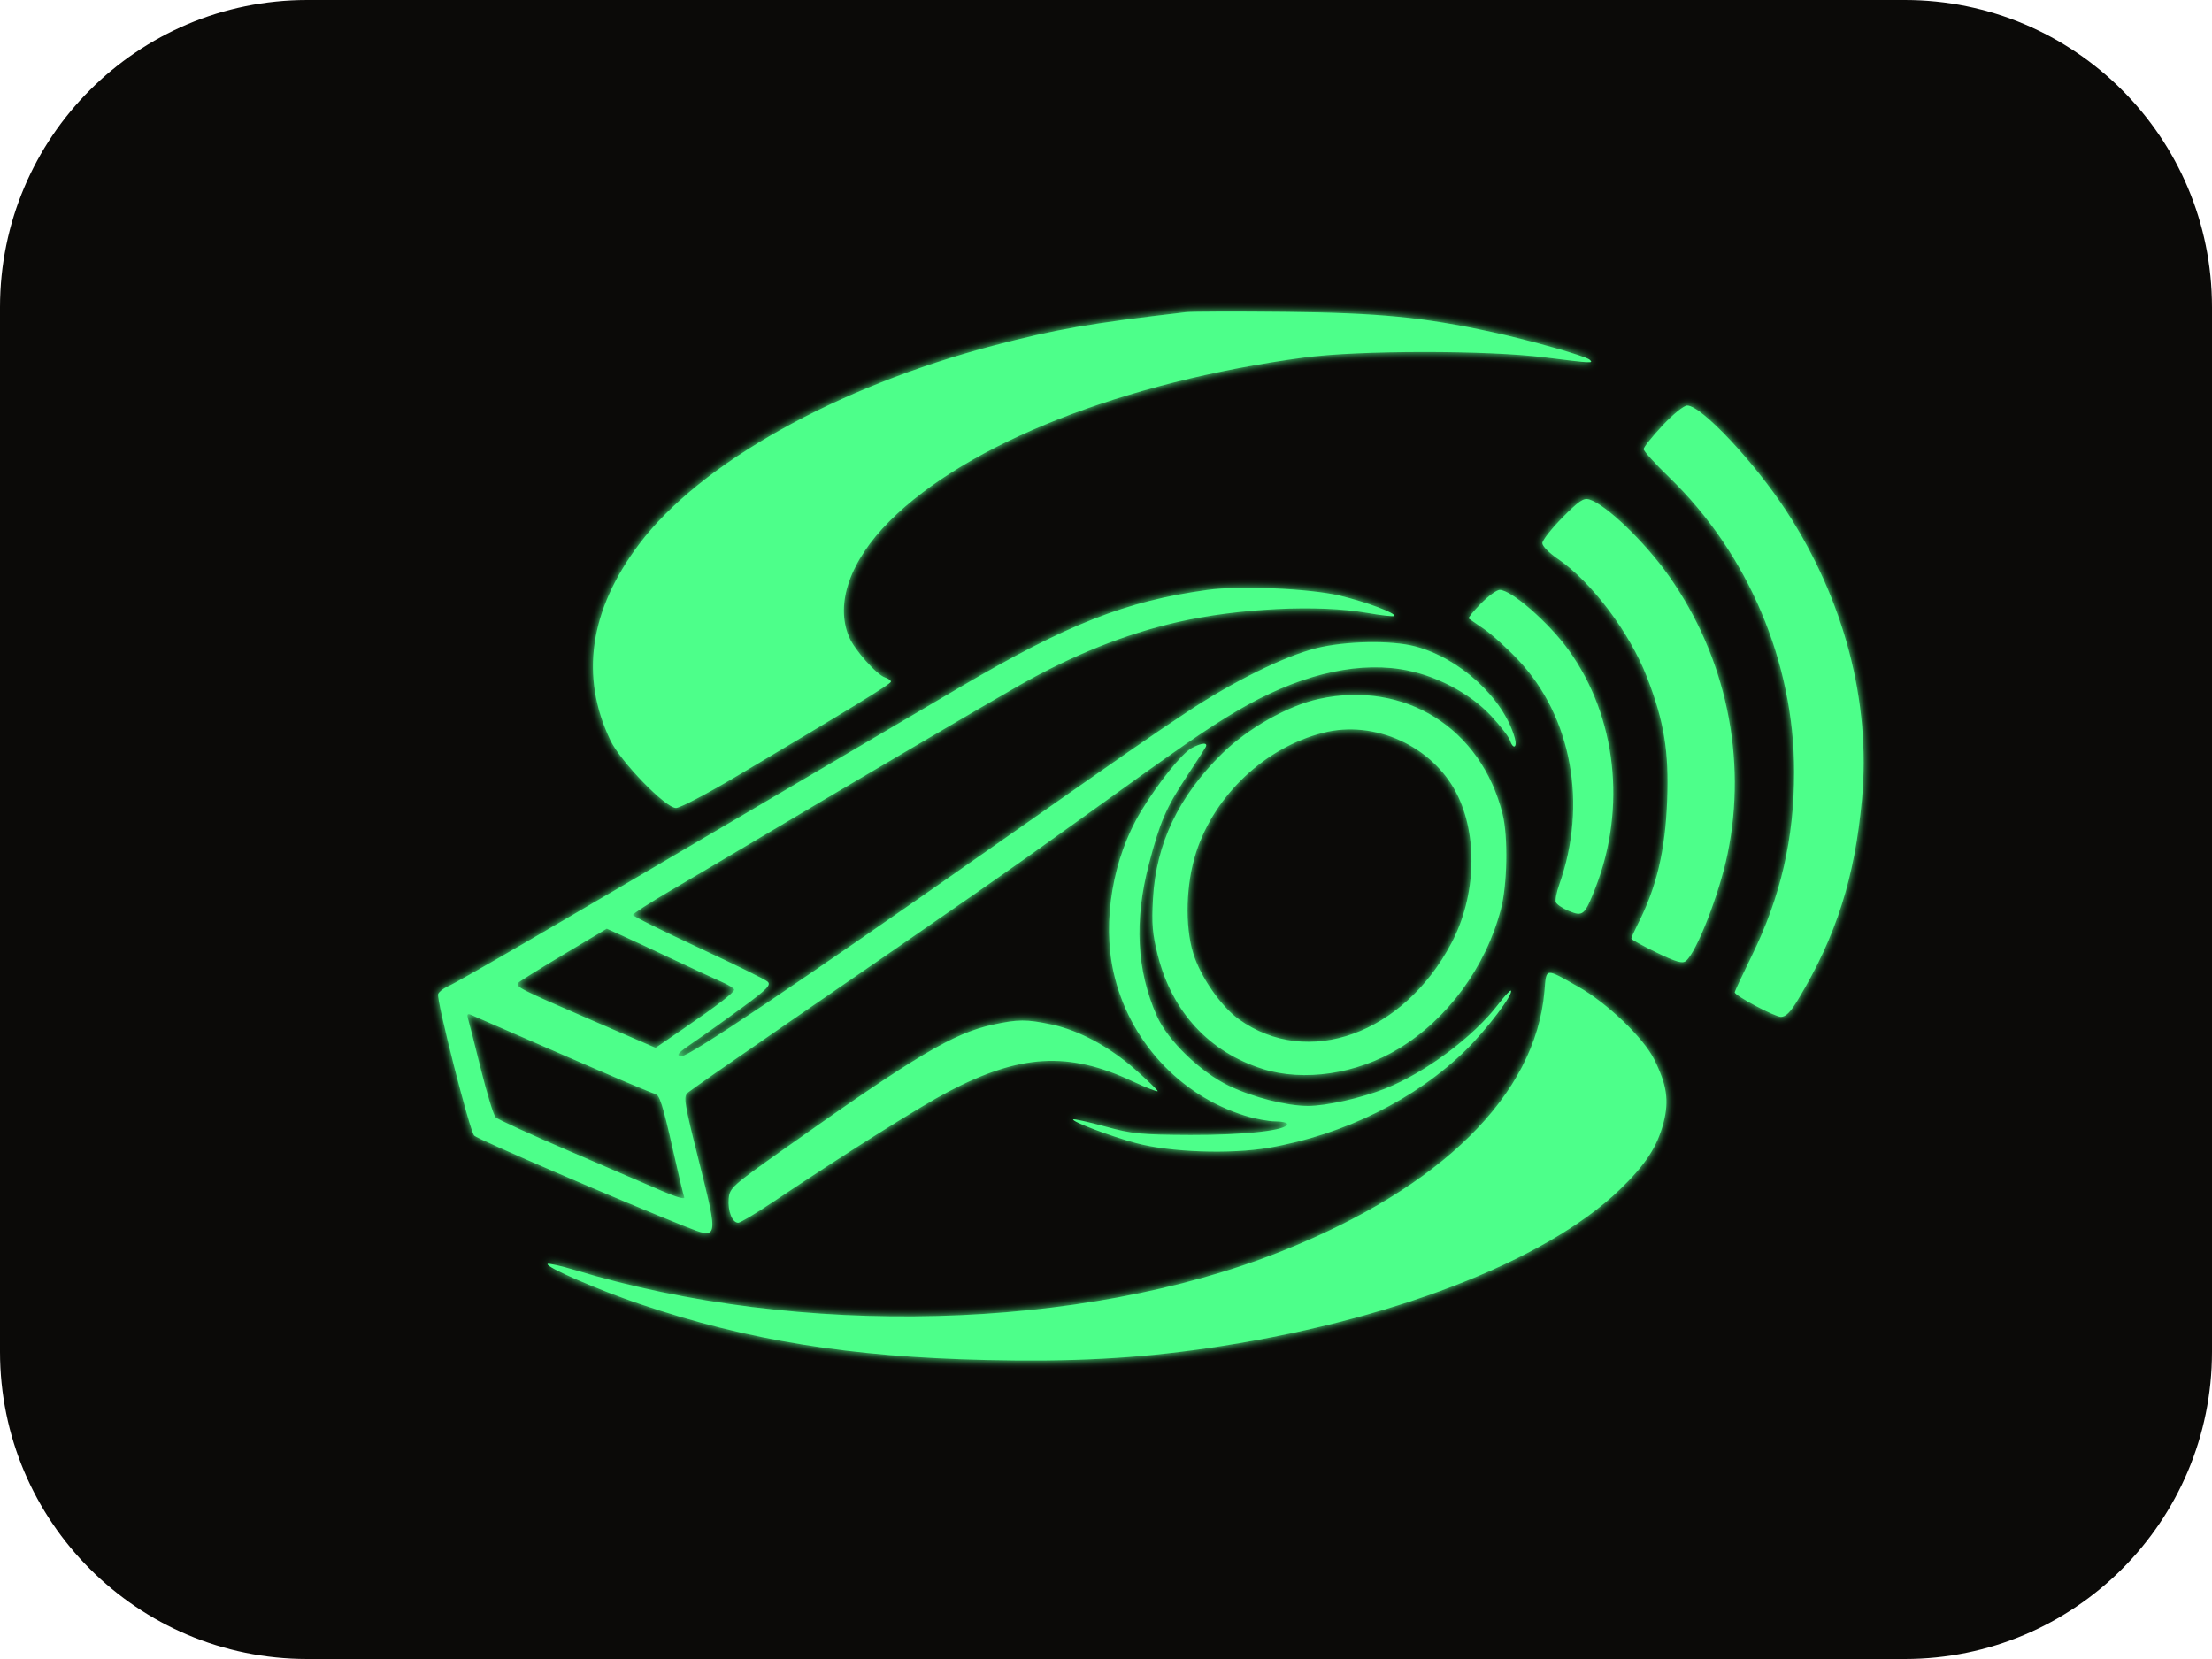
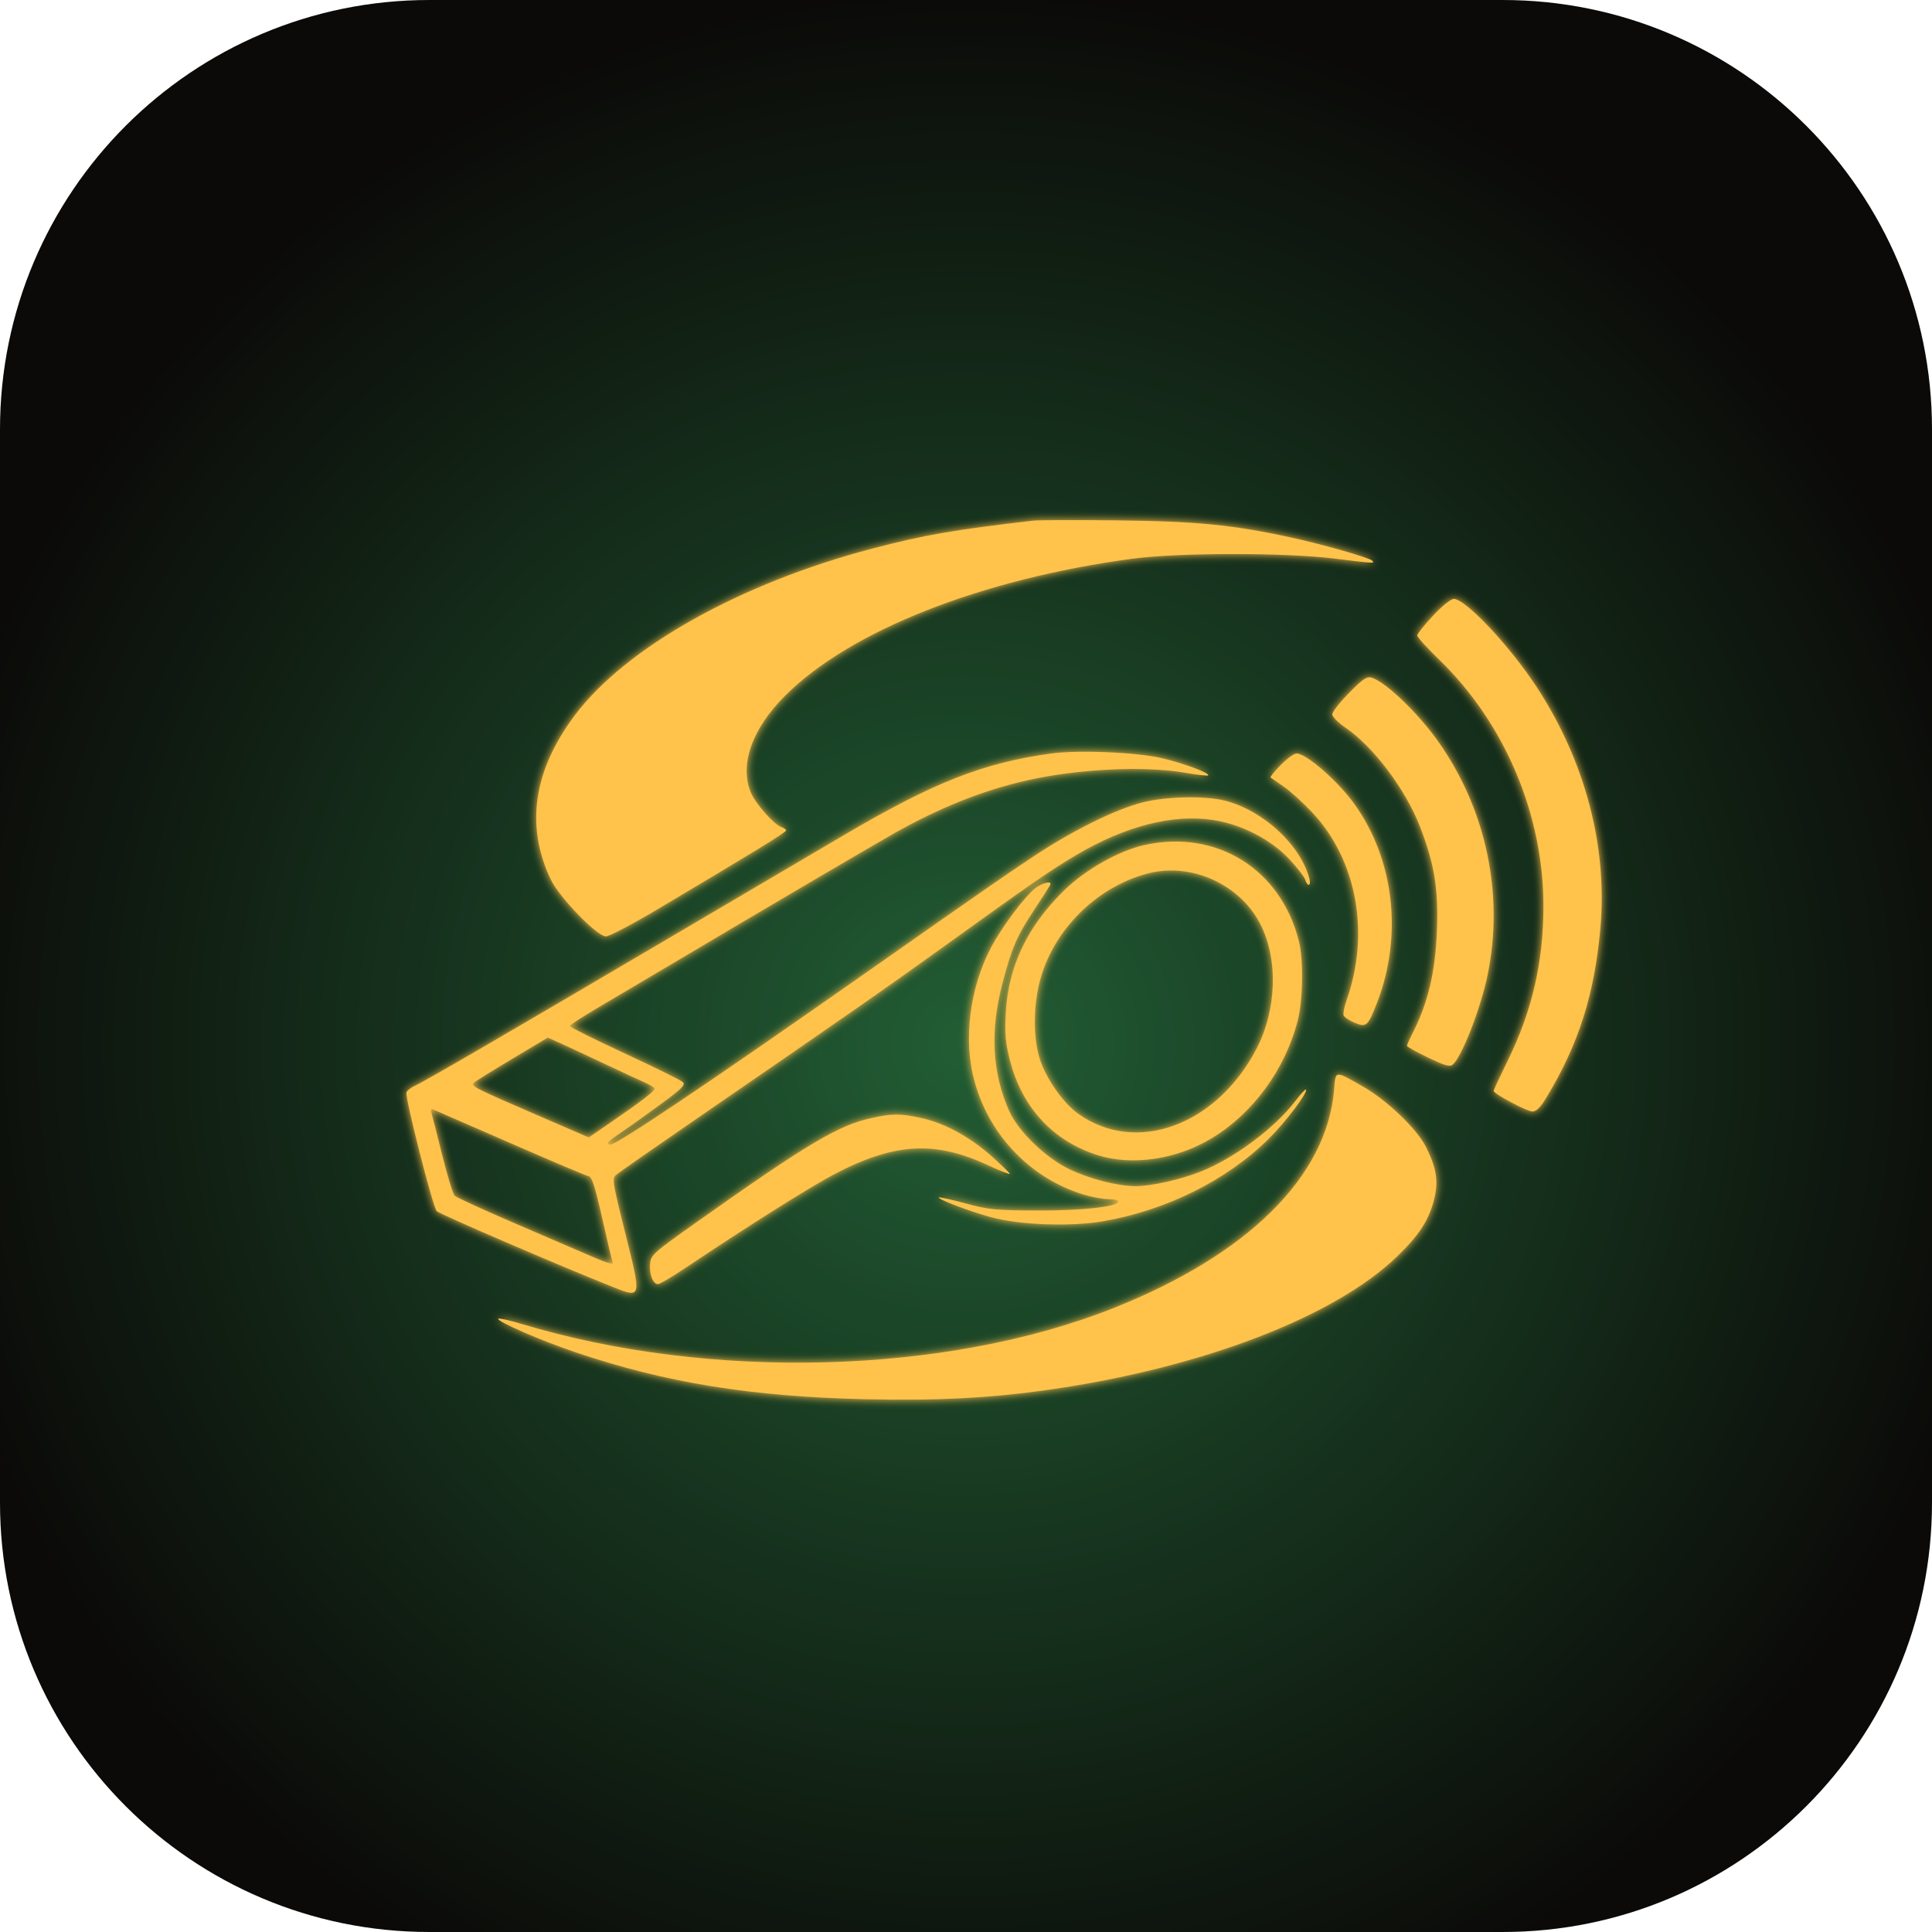
- <svg xmlns="http://www.w3.org/2000/svg" viewBox="0 0 72 54">
+ <svg xmlns="http://www.w3.org/2000/svg" viewBox="0 0 72 72">
  <defs>
-     <filter id="glow" x="-30%" y="-40%" width="160%" height="180%">
-       <feGaussianBlur stdDeviation="1.45" result="blur" />
+     <linearGradient id="mark" x1="8" y1="14" x2="64" y2="58" gradientUnits="userSpaceOnUse">
+       <stop offset="0" stop-color="#40f0ff" />
+       <stop offset="0.52" stop-color="#4dff8a" />
+       <stop offset="1" stop-color="#ffc24b" />
+     </linearGradient>
+     <radialGradient id="halo" cx="50%" cy="54%" r="54%">
+       <stop offset="0" stop-color="#4dff8a" stop-opacity="0.34" />
+       <stop offset="1" stop-color="#4dff8a" stop-opacity="0" />
+     </radialGradient>
+     <filter id="glow" x="-35%" y="-45%" width="170%" height="190%">
+       <feGaussianBlur stdDeviation="1.7" result="blur" />
      <feMerge>
        <feMergeNode in="blur" />
        <feMergeNode in="SourceGraphic" />
      </feMerge>
    </filter>
  </defs>
-   <rect width="72" height="54" rx="10" fill="#0b0a08" />
-   <path transform="translate(3.9 1.2) scale(0.1)" d="M 347 89.612 C 315.774 93.240, 304.768 95.150, 284.500 100.462 C 233.338 113.868, 188.907 138.742, 169.050 165.094 C 152.866 186.571, 149.707 208.161, 159.698 229 C 163.018 235.924, 177.644 251, 181.041 251 C 182.306 251, 191.026 246.439, 200.420 240.864 C 237.544 218.834, 251 210.591, 251 209.879 C 251 209.469, 250.142 208.862, 249.092 208.529 C 246.342 207.656, 239.105 199.495, 237.344 195.280 C 232.802 184.410, 237.699 170.462, 250.580 157.581 C 275.834 132.327, 326.737 112.254, 385.500 104.377 C 403.238 101.999, 445.039 101.974, 463.845 104.329 C 479.456 106.284, 479.713 106.297, 478.450 105.097 C 477.204 103.913, 459.005 98.760, 446.502 96.051 C 424.302 91.241, 409.951 89.841, 379.500 89.516 C 363.550 89.345, 348.925 89.388, 347 89.612 M 502.115 126.537 C 498.752 130.132, 496 133.576, 496 134.191 C 496 134.806, 499.767 138.952, 504.371 143.405 C 530.020 168.209, 545.013 203.621, 544.994 239.349 C 544.983 260.928, 540.607 279.928, 531.257 299 C 528.157 305.325, 525.635 310.725, 525.653 311 C 525.727 312.101, 538.645 318.962, 540.678 318.980 C 542.270 318.995, 543.786 317.454, 546.317 313.250 C 558.671 292.732, 564.737 273.684, 567.075 248.065 C 569.962 216.425, 561.274 183.271, 542.556 154.500 C 532.149 138.503, 514.786 120, 510.181 120 C 509.068 120, 505.602 122.808, 502.115 126.537 M 469.528 156.509 C 465.938 160.153, 463.012 163.891, 463.026 164.817 C 463.040 165.743, 465.299 168.025, 468.046 169.888 C 478.987 177.310, 491.454 193.853, 497.099 208.441 C 502.662 222.815, 504.266 232.612, 503.659 248.500 C 503.030 264.978, 500.227 276.793, 494.098 288.807 C 492.944 291.070, 492 293.179, 492 293.496 C 492 293.813, 495.675 295.849, 500.166 298.021 C 506.613 301.139, 508.629 301.723, 509.744 300.798 C 513.272 297.870, 520.631 278.967, 523.322 265.922 C 529.751 234.750, 522.783 201.760, 504.215 175.462 C 496.357 164.333, 483.736 152.215, 478.278 150.558 C 476.455 150.004, 474.887 151.070, 469.528 156.509 M 354 180.009 C 327.448 183.657, 308.531 191.099, 273.500 211.677 C 264.150 217.170, 232.425 235.840, 203 253.167 C 140.804 289.790, 110.593 307.342, 106.805 309.053 C 105.323 309.723, 103.889 310.846, 103.620 311.548 C 102.967 313.249, 113.898 356.178, 115.359 357.651 C 116.526 358.829, 163.629 379.106, 183.923 387.168 C 194.945 391.546, 194.928 391.624, 188.504 366.017 C 183.696 346.851, 183.390 344.961, 184.876 343.660 C 185.769 342.878, 199.550 333.266, 215.500 322.300 C 274.070 282.031, 289.960 270.966, 311.500 255.454 C 346.041 230.578, 353.859 225.173, 363.653 219.396 C 382.741 208.137, 401.070 203.447, 416.747 205.809 C 427.767 207.469, 439.328 213.427, 446.442 221.110 C 449.416 224.323, 452.139 227.863, 452.492 228.976 C 453.481 232.089, 454.968 231.375, 454.064 228.222 C 450.337 215.228, 436.276 202.289, 421.650 198.395 C 413.951 196.345, 398.791 196.628, 389.410 198.998 C 378.950 201.640, 362.326 209.853, 347.368 219.770 C 335.502 227.637, 330.086 231.395, 282 265.126 C 221.116 307.835, 184.954 332.133, 182.745 331.816 C 180.872 331.547, 181.578 330.761, 187 327.074 C 190.575 324.643, 197.718 319.542, 202.874 315.737 C 210.667 309.987, 212.017 308.604, 210.874 307.539 C 210.118 306.835, 199.938 301.820, 188.250 296.394 C 176.563 290.969, 167 286.203, 167 285.803 C 167 285.403, 172.512 281.845, 179.250 277.895 C 185.988 273.945, 199.600 265.896, 209.500 260.009 C 238.462 242.786, 282.746 216.765, 292.651 211.150 C 310.340 201.123, 327.155 194.394, 344.280 190.489 C 364.051 185.980, 390.148 184.709, 405.931 187.487 C 410.569 188.303, 414.570 188.763, 414.823 188.510 C 415.677 187.656, 405.601 183.889, 397.022 181.856 C 387.271 179.544, 364.496 178.566, 354 180.009 M 443.021 184.479 C 440.603 186.943, 438.822 189.120, 439.062 189.317 C 439.303 189.514, 441.540 191.054, 444.034 192.737 C 446.528 194.421, 451.553 198.963, 455.202 202.831 C 472.605 221.279, 477.810 249.841, 468.527 275.955 C 467.656 278.406, 467.162 280.979, 467.428 281.674 C 467.695 282.368, 469.592 283.638, 471.644 284.496 C 476.248 286.419, 476.810 285.932, 480.299 277 C 490.485 250.923, 487.145 221.263, 471.583 199.607 C 465.179 190.695, 452.932 180, 449.132 180 C 448.188 180, 445.438 182.016, 443.021 184.479 M 390.300 215.506 C 380.212 217.699, 367.109 225.108, 358.739 233.352 C 344.618 247.262, 337.305 262.614, 336.296 280.466 C 335.829 288.736, 336.105 291.987, 337.869 298.959 C 342.529 317.378, 354.582 330.433, 372.001 335.931 C 385.401 340.160, 402.627 337.595, 416.246 329.342 C 432.224 319.660, 444.584 302.804, 449.538 283.942 C 451.640 275.936, 451.919 260.346, 450.092 253 C 443.125 225.002, 418.284 209.425, 390.300 215.506 M 391.721 226.505 C 372.825 231.284, 356.472 246.640, 350.366 265.338 C 347.016 275.595, 346.611 289.290, 349.391 298.319 C 351.735 305.934, 358.420 315.588, 364.249 319.774 C 386.623 335.846, 417.839 324.629, 433.481 294.897 C 441.473 279.705, 442.133 259.957, 435.107 246.220 C 427.230 230.815, 408.439 222.277, 391.721 226.505 M 348.863 231.513 C 345.681 233.242, 337.850 243.035, 332.338 252.177 C 323.238 267.274, 319.745 287.768, 323.442 304.384 C 328.364 326.505, 344.787 344.475, 366.165 351.128 C 369.472 352.158, 373.938 353, 376.089 353 C 378.240 353, 380 353.399, 380 353.887 C 380 355.934, 366.065 357.498, 348.500 357.423 C 332.178 357.354, 329.579 357.094, 320.615 354.641 C 315.178 353.154, 310.547 352.120, 310.322 352.345 C 309.658 353.009, 322.241 357.769, 330.681 360.046 C 341.797 363.046, 361.487 363.748, 374 361.592 C 398.521 357.366, 421.880 345.769, 438.194 329.723 C 444.930 323.097, 453.765 311.432, 452.787 310.454 C 452.562 310.229, 450.712 312.227, 448.678 314.896 C 440.571 325.525, 424.944 337.176, 411.845 342.356 C 404.020 345.450, 392.587 348.007, 386.685 347.983 C 379.758 347.954, 369.002 345.223, 361.176 341.506 C 351.781 337.045, 341.093 326.721, 337.532 318.667 C 330.961 303.810, 330.131 287.657, 334.988 269.186 C 338.625 255.353, 340.522 250.969, 347.356 240.589 C 350.285 236.140, 353.005 231.938, 353.400 231.250 C 354.356 229.586, 352.176 229.713, 348.863 231.513 M 144.626 298.564 C 136.996 303.120, 130.306 307.294, 129.761 307.839 C 128.496 309.104, 129.993 309.867, 154.581 320.497 L 174.394 329.063 183.447 322.856 C 194.636 315.184, 200 311.053, 200 310.108 C 200 309.710, 198.088 308.547, 195.750 307.523 C 193.412 306.500, 186.325 303.212, 180 300.218 C 173.675 297.224, 166.250 293.764, 163.500 292.528 L 158.500 290.281 144.626 298.564 M 463.712 310.700 C 460.806 344.387, 430.206 374.605, 378 395.341 C 313.050 421.139, 221.229 423.561, 148.147 401.405 C 143.553 400.012, 139.550 399.117, 139.251 399.415 C 138.333 400.333, 155.798 407.905, 169.500 412.529 C 204.432 424.318, 237.589 429.667, 282 430.678 C 309.797 431.311, 330.639 430.215, 353.500 426.917 C 412.600 418.392, 463.889 398.707, 488.231 375.207 C 496.638 367.091, 500.477 361.201, 502.494 353.328 C 504.325 346.185, 503.533 340.979, 499.353 332.675 C 495.867 325.749, 484.110 314.500, 474.922 309.299 C 463.695 302.944, 464.388 302.857, 463.712 310.700 M 113.340 319.599 C 113.654 320.644, 115.534 328.025, 117.517 336 C 119.501 343.975, 121.658 351.032, 122.312 351.682 C 122.965 352.332, 133.625 357.216, 146 362.537 C 158.375 367.857, 172.037 373.742, 176.361 375.615 C 181.095 377.665, 184.021 378.496, 183.717 377.704 C 183.439 376.982, 181.805 370.115, 180.084 362.445 C 176.742 347.551, 175.592 344, 174.109 344 C 173.595 344, 160.198 338.328, 144.337 331.396 C 128.477 324.464, 114.886 318.546, 114.135 318.245 C 113.170 317.858, 112.937 318.256, 113.340 319.599 M 284.168 321.533 C 271.321 324.322, 259.360 331.437, 216.500 361.787 C 199.170 374.059, 198.489 374.671, 198.192 378.224 C 197.857 382.244, 199.355 386, 201.293 386 C 201.965 386, 207.012 382.988, 212.508 379.306 C 236.196 363.437, 260.215 348.317, 269.500 343.431 C 292.933 331.100, 308.767 330.171, 329.551 339.911 C 334.279 342.126, 338.001 343.571, 337.823 343.122 C 337.645 342.672, 334.383 339.550, 330.574 336.184 C 322.087 328.684, 312.215 323.365, 303.257 321.467 C 295.102 319.739, 292.393 319.748, 284.168 321.533" fill="#4dff8a" fill-rule="evenodd" filter="url(#glow)" />
+   <rect width="72" height="72" rx="16" fill="#0b0a08" />
+   <rect width="72" height="72" rx="16" fill="url(#halo)" />
+   <path transform="translate(5.2 10.8) scale(0.096)" d="M 347 89.612 C 315.774 93.240, 304.768 95.150, 284.500 100.462 C 233.338 113.868, 188.907 138.742, 169.050 165.094 C 152.866 186.571, 149.707 208.161, 159.698 229 C 163.018 235.924, 177.644 251, 181.041 251 C 182.306 251, 191.026 246.439, 200.420 240.864 C 237.544 218.834, 251 210.591, 251 209.879 C 251 209.469, 250.142 208.862, 249.092 208.529 C 246.342 207.656, 239.105 199.495, 237.344 195.280 C 232.802 184.410, 237.699 170.462, 250.580 157.581 C 275.834 132.327, 326.737 112.254, 385.500 104.377 C 403.238 101.999, 445.039 101.974, 463.845 104.329 C 479.456 106.284, 479.713 106.297, 478.450 105.097 C 477.204 103.913, 459.005 98.760, 446.502 96.051 C 424.302 91.241, 409.951 89.841, 379.500 89.516 C 363.550 89.345, 348.925 89.388, 347 89.612 M 502.115 126.537 C 498.752 130.132, 496 133.576, 496 134.191 C 496 134.806, 499.767 138.952, 504.371 143.405 C 530.020 168.209, 545.013 203.621, 544.994 239.349 C 544.983 260.928, 540.607 279.928, 531.257 299 C 528.157 305.325, 525.635 310.725, 525.653 311 C 525.727 312.101, 538.645 318.962, 540.678 318.980 C 542.270 318.995, 543.786 317.454, 546.317 313.250 C 558.671 292.732, 564.737 273.684, 567.075 248.065 C 569.962 216.425, 561.274 183.271, 542.556 154.500 C 532.149 138.503, 514.786 120, 510.181 120 C 509.068 120, 505.602 122.808, 502.115 126.537 M 469.528 156.509 C 465.938 160.153, 463.012 163.891, 463.026 164.817 C 463.040 165.743, 465.299 168.025, 468.046 169.888 C 478.987 177.310, 491.454 193.853, 497.099 208.441 C 502.662 222.815, 504.266 232.612, 503.659 248.500 C 503.030 264.978, 500.227 276.793, 494.098 288.807 C 492.944 291.070, 492 293.179, 492 293.496 C 492 293.813, 495.675 295.849, 500.166 298.021 C 506.613 301.139, 508.629 301.723, 509.744 300.798 C 513.272 297.870, 520.631 278.967, 523.322 265.922 C 529.751 234.750, 522.783 201.760, 504.215 175.462 C 496.357 164.333, 483.736 152.215, 478.278 150.558 C 476.455 150.004, 474.887 151.070, 469.528 156.509 M 354 180.009 C 327.448 183.657, 308.531 191.099, 273.500 211.677 C 264.150 217.170, 232.425 235.840, 203 253.167 C 140.804 289.790, 110.593 307.342, 106.805 309.053 C 105.323 309.723, 103.889 310.846, 103.620 311.548 C 102.967 313.249, 113.898 356.178, 115.359 357.651 C 116.526 358.829, 163.629 379.106, 183.923 387.168 C 194.945 391.546, 194.928 391.624, 188.504 366.017 C 183.696 346.851, 183.390 344.961, 184.876 343.660 C 185.769 342.878, 199.550 333.266, 215.500 322.300 C 274.070 282.031, 289.960 270.966, 311.500 255.454 C 346.041 230.578, 353.859 225.173, 363.653 219.396 C 382.741 208.137, 401.070 203.447, 416.747 205.809 C 427.767 207.469, 439.328 213.427, 446.442 221.110 C 449.416 224.323, 452.139 227.863, 452.492 228.976 C 453.481 232.089, 454.968 231.375, 454.064 228.222 C 450.337 215.228, 436.276 202.289, 421.650 198.395 C 413.951 196.345, 398.791 196.628, 389.410 198.998 C 378.950 201.640, 362.326 209.853, 347.368 219.770 C 335.502 227.637, 330.086 231.395, 282 265.126 C 221.116 307.835, 184.954 332.133, 182.745 331.816 C 180.872 331.547, 181.578 330.761, 187 327.074 C 190.575 324.643, 197.718 319.542, 202.874 315.737 C 210.667 309.987, 212.017 308.604, 210.874 307.539 C 210.118 306.835, 199.938 301.820, 188.250 296.394 C 176.563 290.969, 167 286.203, 167 285.803 C 167 285.403, 172.512 281.845, 179.250 277.895 C 185.988 273.945, 199.600 265.896, 209.500 260.009 C 238.462 242.786, 282.746 216.765, 292.651 211.150 C 310.340 201.123, 327.155 194.394, 344.280 190.489 C 364.051 185.980, 390.148 184.709, 405.931 187.487 C 410.569 188.303, 414.570 188.763, 414.823 188.510 C 415.677 187.656, 405.601 183.889, 397.022 181.856 C 387.271 179.544, 364.496 178.566, 354 180.009 M 443.021 184.479 C 440.603 186.943, 438.822 189.120, 439.062 189.317 C 439.303 189.514, 441.540 191.054, 444.034 192.737 C 446.528 194.421, 451.553 198.963, 455.202 202.831 C 472.605 221.279, 477.810 249.841, 468.527 275.955 C 467.656 278.406, 467.162 280.979, 467.428 281.674 C 467.695 282.368, 469.592 283.638, 471.644 284.496 C 476.248 286.419, 476.810 285.932, 480.299 277 C 490.485 250.923, 487.145 221.263, 471.583 199.607 C 465.179 190.695, 452.932 180, 449.132 180 C 448.188 180, 445.438 182.016, 443.021 184.479 M 390.300 215.506 C 380.212 217.699, 367.109 225.108, 358.739 233.352 C 344.618 247.262, 337.305 262.614, 336.296 280.466 C 335.829 288.736, 336.105 291.987, 337.869 298.959 C 342.529 317.378, 354.582 330.433, 372.001 335.931 C 385.401 340.160, 402.627 337.595, 416.246 329.342 C 432.224 319.660, 444.584 302.804, 449.538 283.942 C 451.640 275.936, 451.919 260.346, 450.092 253 C 443.125 225.002, 418.284 209.425, 390.300 215.506 M 391.721 226.505 C 372.825 231.284, 356.472 246.640, 350.366 265.338 C 347.016 275.595, 346.611 289.290, 349.391 298.319 C 351.735 305.934, 358.420 315.588, 364.249 319.774 C 386.623 335.846, 417.839 324.629, 433.481 294.897 C 441.473 279.705, 442.133 259.957, 435.107 246.220 C 427.230 230.815, 408.439 222.277, 391.721 226.505 M 348.863 231.513 C 345.681 233.242, 337.850 243.035, 332.338 252.177 C 323.238 267.274, 319.745 287.768, 323.442 304.384 C 328.364 326.505, 344.787 344.475, 366.165 351.128 C 369.472 352.158, 373.938 353, 376.089 353 C 378.240 353, 380 353.399, 380 353.887 C 380 355.934, 366.065 357.498, 348.500 357.423 C 332.178 357.354, 329.579 357.094, 320.615 354.641 C 315.178 353.154, 310.547 352.120, 310.322 352.345 C 309.658 353.009, 322.241 357.769, 330.681 360.046 C 341.797 363.046, 361.487 363.748, 374 361.592 C 398.521 357.366, 421.880 345.769, 438.194 329.723 C 444.930 323.097, 453.765 311.432, 452.787 310.454 C 452.562 310.229, 450.712 312.227, 448.678 314.896 C 440.571 325.525, 424.944 337.176, 411.845 342.356 C 404.020 345.450, 392.587 348.007, 386.685 347.983 C 379.758 347.954, 369.002 345.223, 361.176 341.506 C 351.781 337.045, 341.093 326.721, 337.532 318.667 C 330.961 303.810, 330.131 287.657, 334.988 269.186 C 338.625 255.353, 340.522 250.969, 347.356 240.589 C 350.285 236.140, 353.005 231.938, 353.400 231.250 C 354.356 229.586, 352.176 229.713, 348.863 231.513 M 144.626 298.564 C 136.996 303.120, 130.306 307.294, 129.761 307.839 C 128.496 309.104, 129.993 309.867, 154.581 320.497 L 174.394 329.063 183.447 322.856 C 194.636 315.184, 200 311.053, 200 310.108 C 200 309.710, 198.088 308.547, 195.750 307.523 C 193.412 306.500, 186.325 303.212, 180 300.218 C 173.675 297.224, 166.250 293.764, 163.500 292.528 L 158.500 290.281 144.626 298.564 M 463.712 310.700 C 460.806 344.387, 430.206 374.605, 378 395.341 C 313.050 421.139, 221.229 423.561, 148.147 401.405 C 143.553 400.012, 139.550 399.117, 139.251 399.415 C 138.333 400.333, 155.798 407.905, 169.500 412.529 C 204.432 424.318, 237.589 429.667, 282 430.678 C 309.797 431.311, 330.639 430.215, 353.500 426.917 C 412.600 418.392, 463.889 398.707, 488.231 375.207 C 496.638 367.091, 500.477 361.201, 502.494 353.328 C 504.325 346.185, 503.533 340.979, 499.353 332.675 C 495.867 325.749, 484.110 314.500, 474.922 309.299 C 463.695 302.944, 464.388 302.857, 463.712 310.700 M 113.340 319.599 C 113.654 320.644, 115.534 328.025, 117.517 336 C 119.501 343.975, 121.658 351.032, 122.312 351.682 C 122.965 352.332, 133.625 357.216, 146 362.537 C 158.375 367.857, 172.037 373.742, 176.361 375.615 C 181.095 377.665, 184.021 378.496, 183.717 377.704 C 183.439 376.982, 181.805 370.115, 180.084 362.445 C 176.742 347.551, 175.592 344, 174.109 344 C 173.595 344, 160.198 338.328, 144.337 331.396 C 128.477 324.464, 114.886 318.546, 114.135 318.245 C 113.170 317.858, 112.937 318.256, 113.340 319.599 M 284.168 321.533 C 271.321 324.322, 259.360 331.437, 216.500 361.787 C 199.170 374.059, 198.489 374.671, 198.192 378.224 C 197.857 382.244, 199.355 386, 201.293 386 C 201.965 386, 207.012 382.988, 212.508 379.306 C 236.196 363.437, 260.215 348.317, 269.500 343.431 C 292.933 331.100, 308.767 330.171, 329.551 339.911 C 334.279 342.126, 338.001 343.571, 337.823 343.122 C 337.645 342.672, 334.383 339.550, 330.574 336.184 C 322.087 328.684, 312.215 323.365, 303.257 321.467 C 295.102 319.739, 292.393 319.748, 284.168 321.533" fill="url(#mark)" fill-rule="evenodd" filter="url(#glow)" />
</svg>
